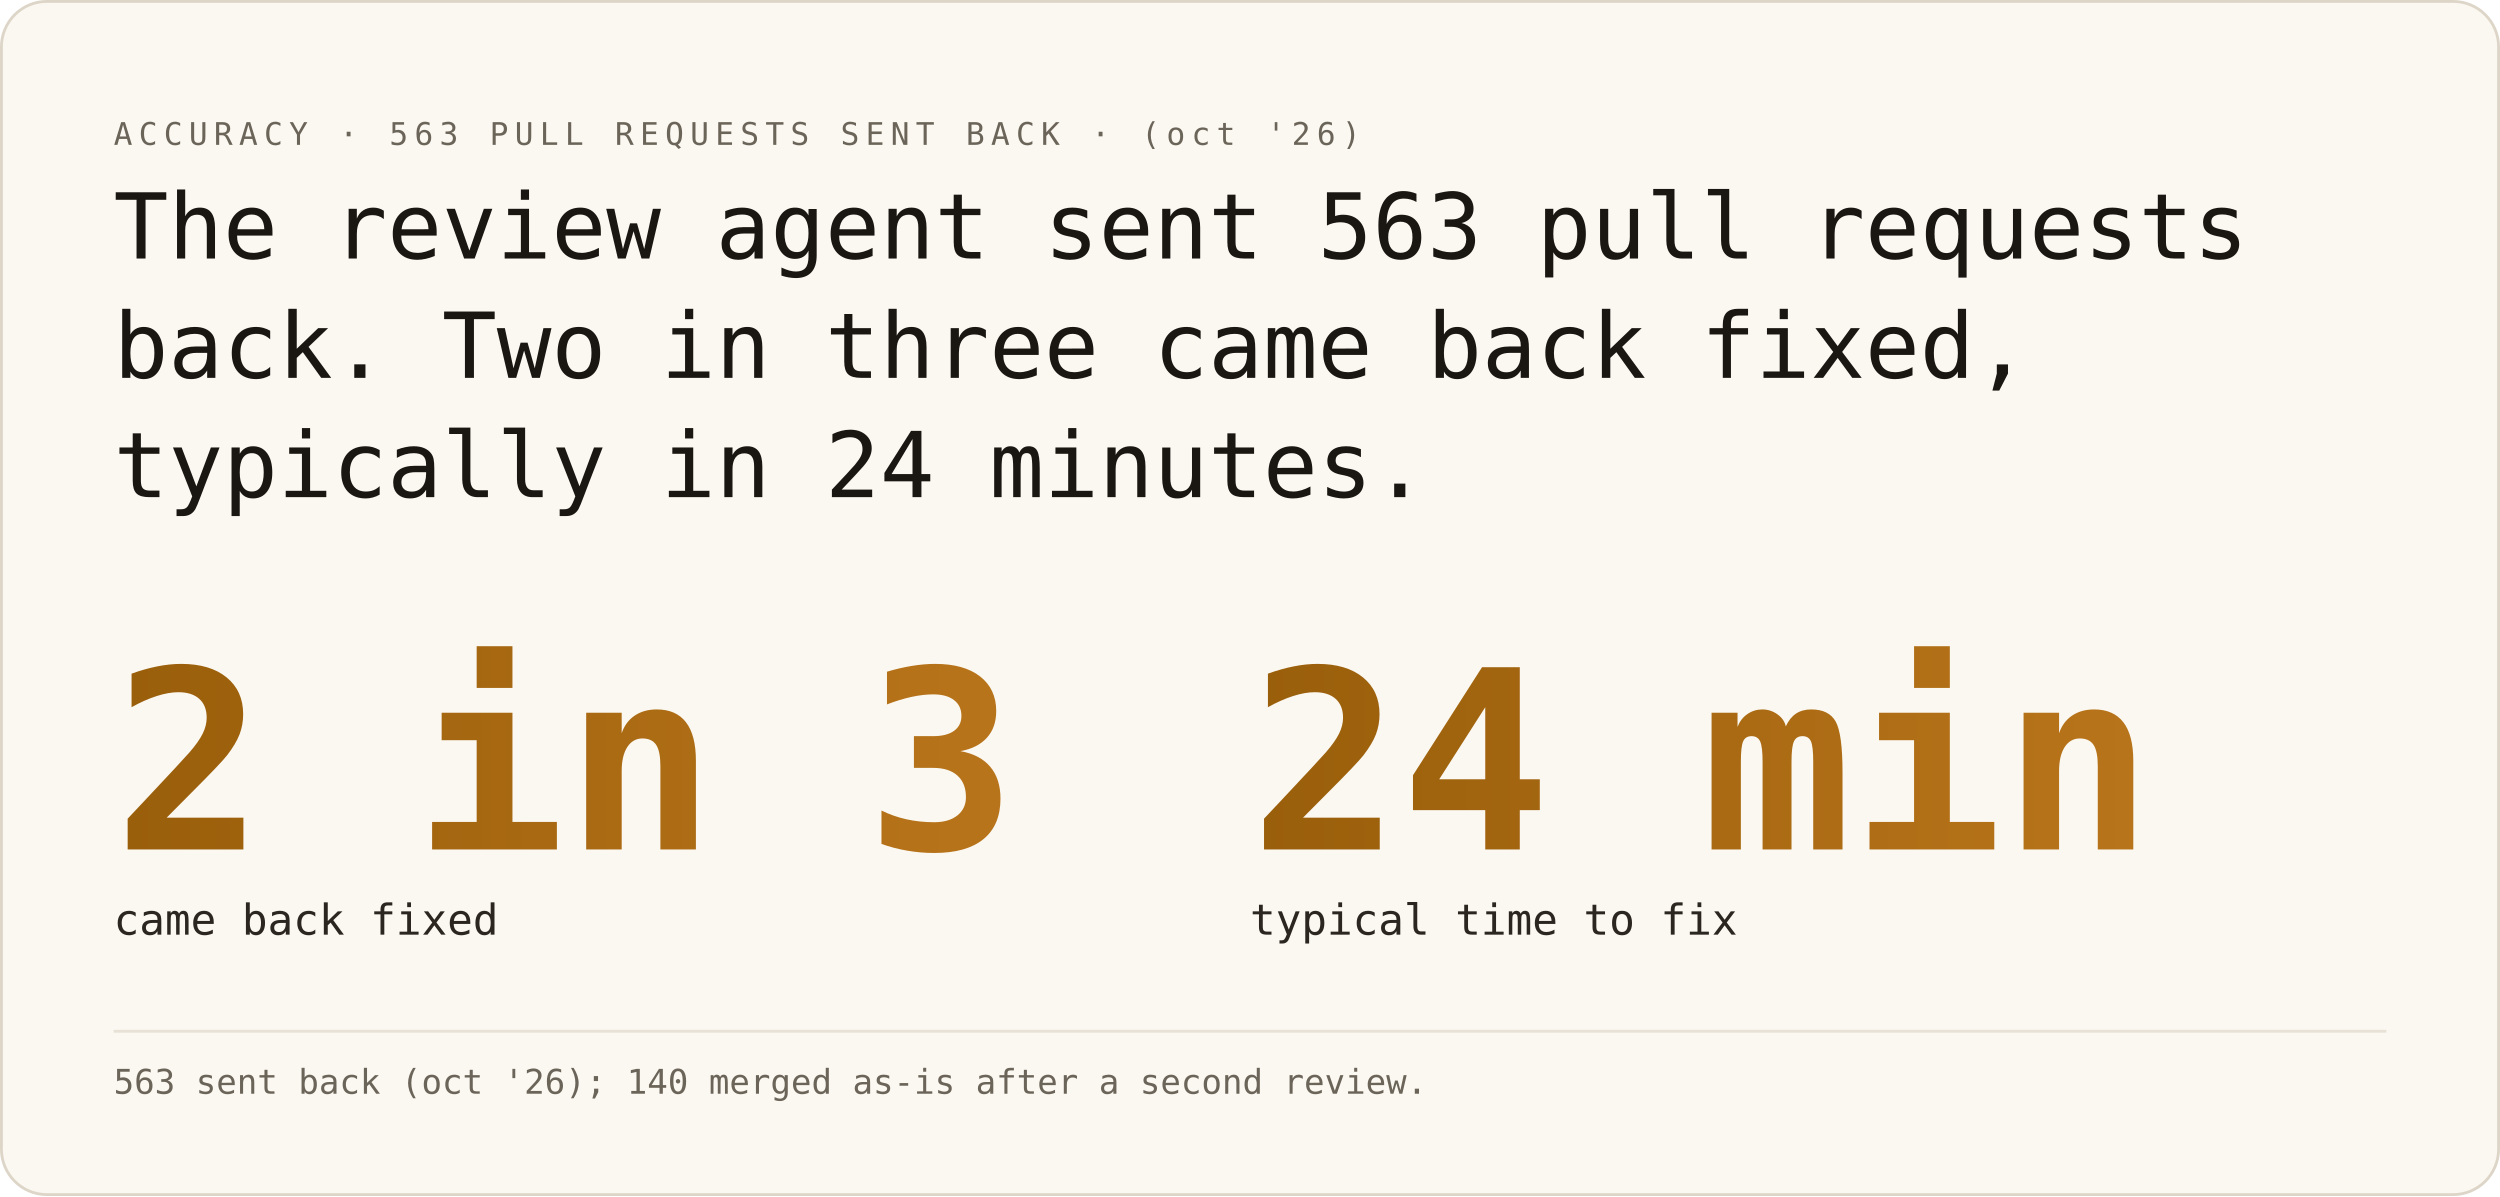
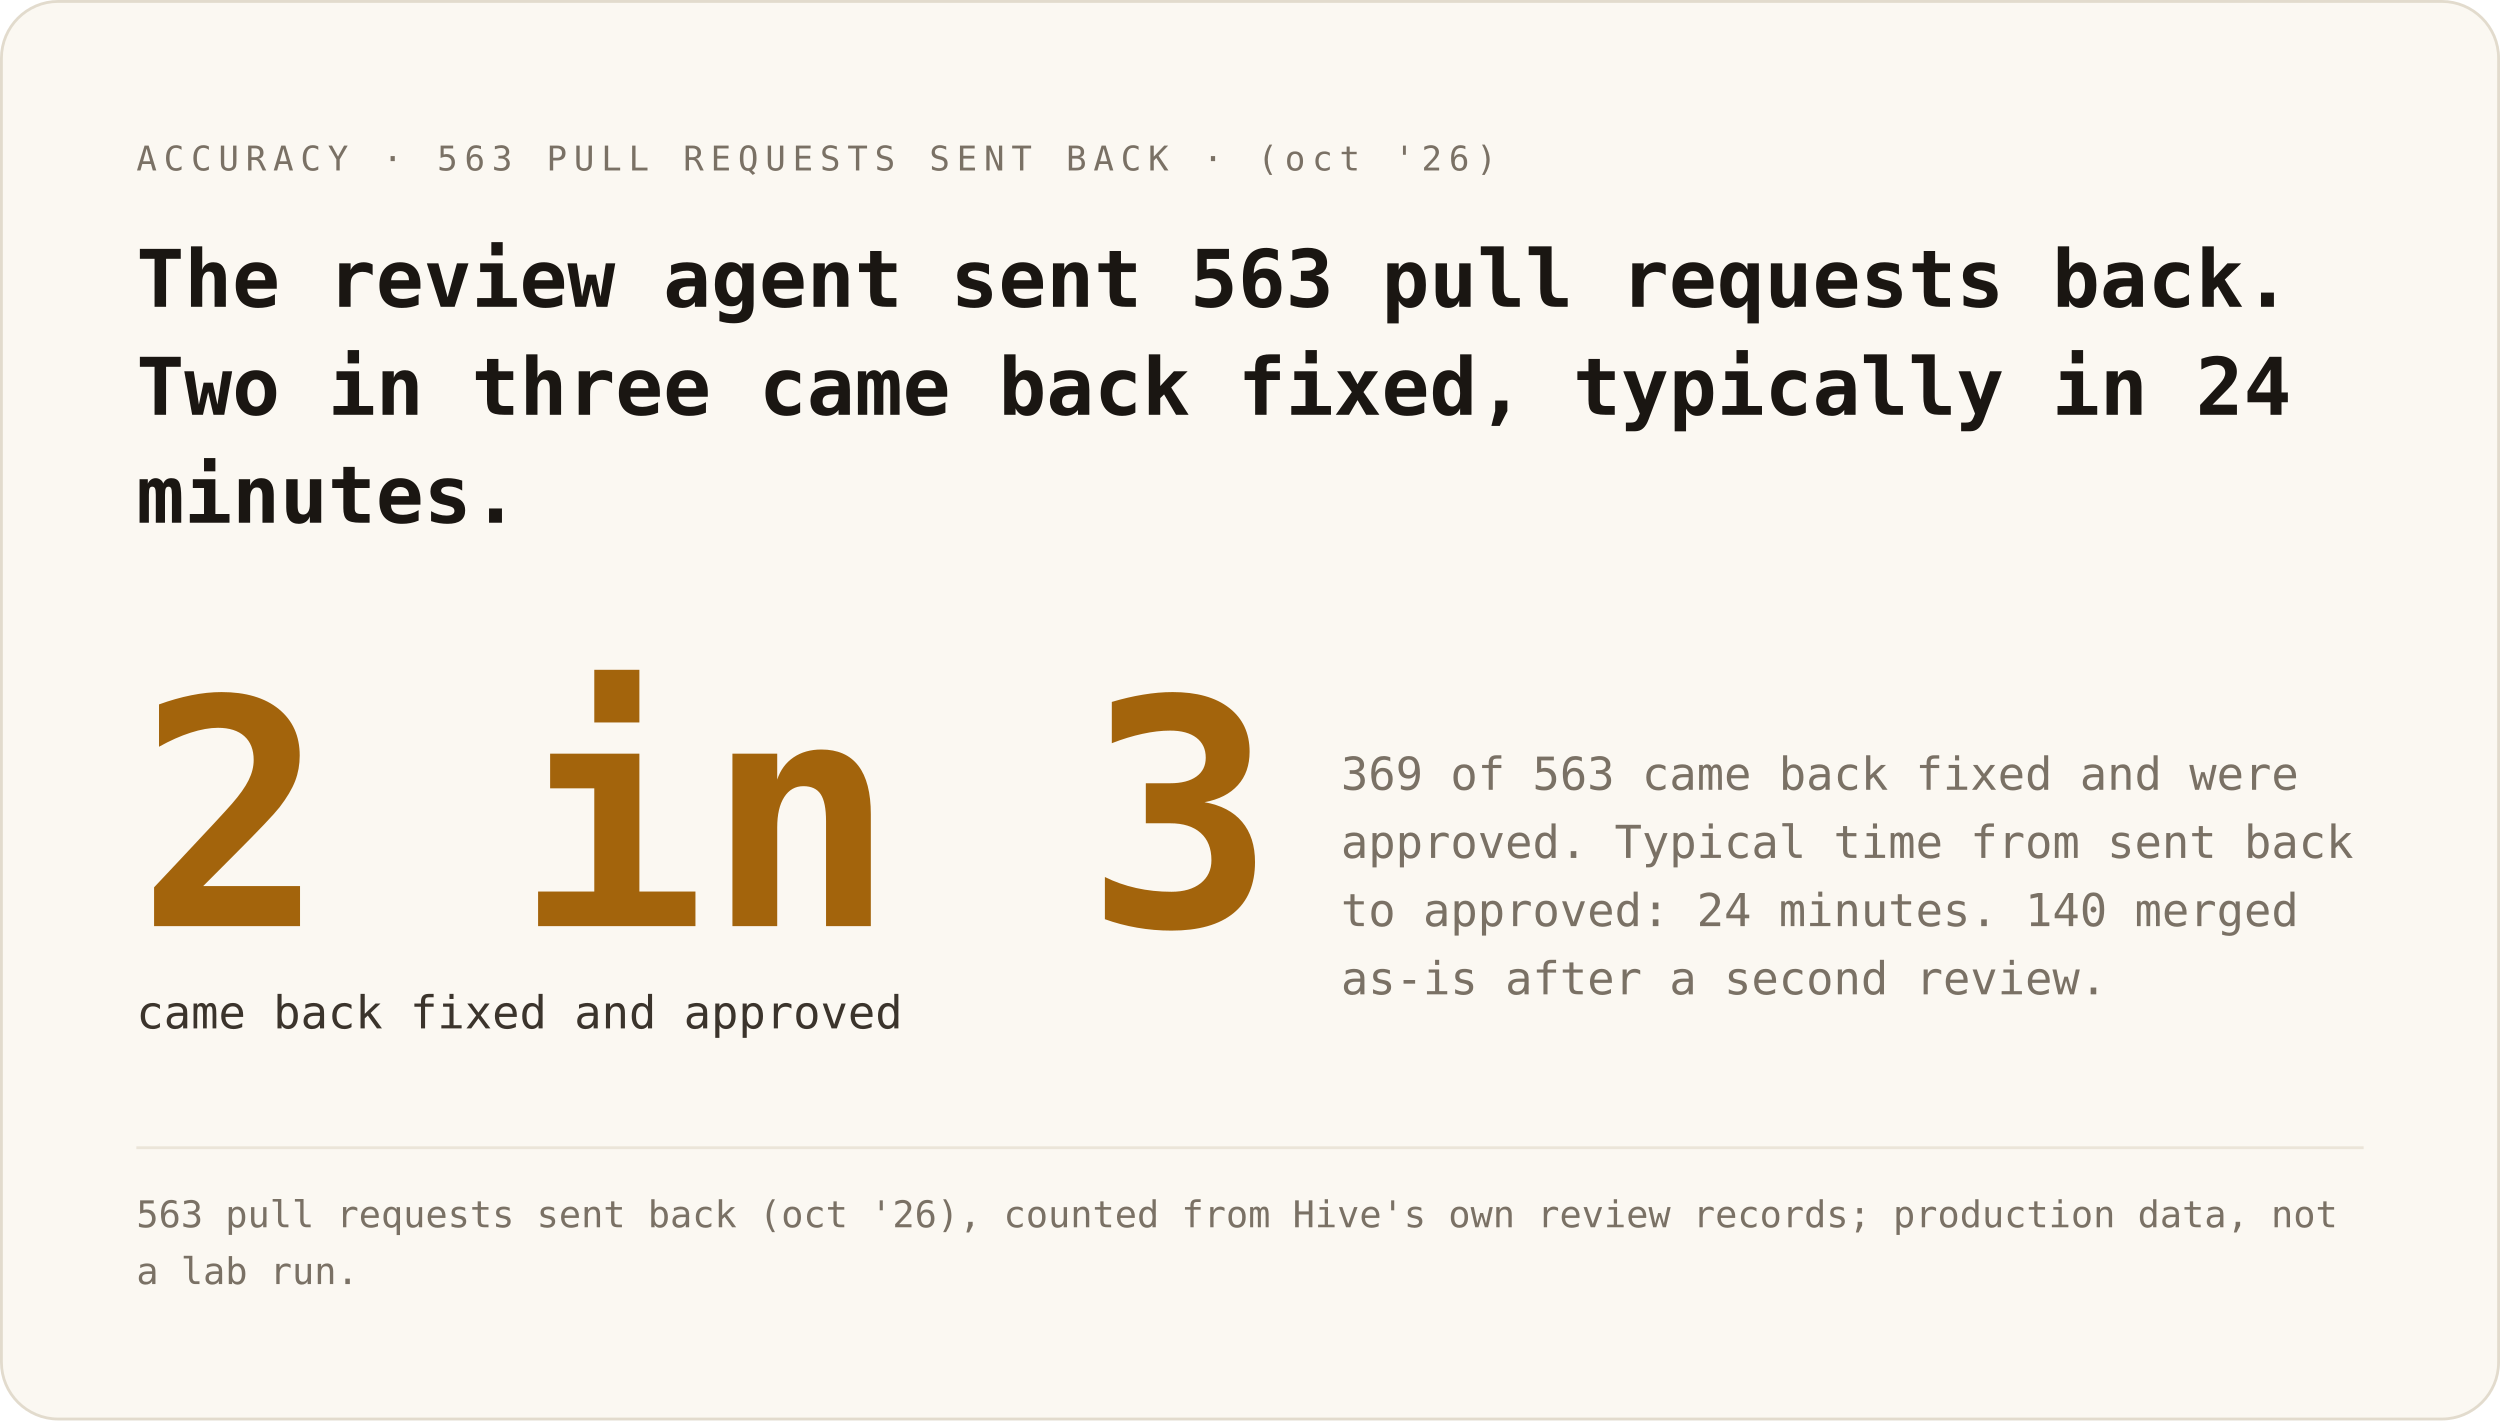
- <svg xmlns="http://www.w3.org/2000/svg" width="1760" height="842" viewBox="0 0 880 421" role="img" aria-label="2 in 3 pull requests the review agent sent back came back fixed and were approved; 24 minutes typical from sent back to approved" font-family="'IBM Plex Mono', 'JetBrains Mono', ui-monospace, SFMono-Regular, Menlo, Consolas, monospace">
-   <defs>
-     <linearGradient id="amber" x1="0" y1="0" x2="1" y2="0">
-       <stop offset="0" stop-color="#9a5f0b" />
-       <stop offset="1" stop-color="#b8741a" />
-     </linearGradient>
-     <filter id="glow" x="-20%" y="-40%" width="140%" height="180%">
-       <feGaussianBlur stdDeviation="5" />
-     </filter>
-   </defs>
-   <rect x="0.5" y="0.5" width="879" height="420" rx="16" fill="#fbf8f2" stroke="#ddd6c8" />
-   <text x="40" y="51" fill="#6b6459" font-size="11" font-weight="500" letter-spacing="2.2">ACCURACY · 563 PULL REQUESTS SENT BACK · (oct '26)</text>
-   <text x="40" y="91" fill="#1a1612" font-size="32">The review agent sent 563 pull requests</text>
-   <text x="40" y="133" fill="#1a1612" font-size="32">back. Two in three came back fixed,</text>
-   <text x="40" y="175" fill="#1a1612" font-size="32">typically in 24 minutes.</text>
-   <text x="40" y="299" fill="url(#amber)" font-size="88" font-weight="700">2 in 3</text>
-   <text x="40" y="329" fill="#2b2620" font-size="15">came back fixed</text>
-   <text x="440" y="299" fill="url(#amber)" font-size="88" font-weight="700">24 min</text>
-   <text x="440" y="329" fill="#2b2620" font-size="15">typical time to fix</text>
-   <line x1="40" y1="363" x2="840" y2="363" stroke="#e8e2d6" />
-   <text x="40" y="385" fill="#6b6459" font-size="12">563 sent back (oct '26); 140 merged as-is after a second review.</text>
+ <svg xmlns="http://www.w3.org/2000/svg" width="1760" height="1000" viewBox="0 0 880 500" role="img" aria-label="2 in 3 pull requests the review agent sent back came back fixed and were approved; 24 minutes typical from sent back to approved" font-family="'IBM Plex Mono', 'JetBrains Mono', ui-monospace, SFMono-Regular, Menlo, Consolas, monospace">
+   <rect x="0.5" y="0.5" width="879" height="499" rx="20" fill="#fbf8f2" stroke="#e2dbcd" />
+   <text x="48" y="60" fill="#7a7165" font-size="12" font-weight="500" letter-spacing="2.4">ACCURACY · 563 PULL REQUESTS SENT BACK · (oct '26)</text>
+   <text x="48" y="108" fill="#1a1612" font-size="28" font-weight="700">The review agent sent 563 pull requests back.</text>
+   <text x="48" y="146" fill="#1a1612" font-size="28" font-weight="700">Two in three came back fixed, typically in 24</text>
+   <text x="48" y="184" fill="#1a1612" font-size="28" font-weight="700">minutes.</text>
+   <text x="48" y="326" fill="#a3640c" font-size="111" font-weight="700">2 in 3</text>
+   <text x="48" y="362" fill="#3b342c" font-size="16">came back fixed and approved</text>
+   <text x="472" y="278" fill="#7a7165" font-size="16">369 of 563 came back fixed and were</text>
+   <text x="472" y="302" fill="#7a7165" font-size="16">approved. Typical time from sent back</text>
+   <text x="472" y="326" fill="#7a7165" font-size="16">to approved: 24 minutes. 140 merged</text>
+   <text x="472" y="350" fill="#7a7165" font-size="16">as-is after a second review.</text>
+   <line x1="48" y1="404" x2="832" y2="404" stroke="#ebe5d9" />
+   <text x="48" y="432" fill="#7a7165" font-size="13">563 pull requests sent back (oct '26), counted from Hive's own review records; production data, not</text>
+   <text x="48" y="452" fill="#7a7165" font-size="13">a lab run.</text>
</svg>
